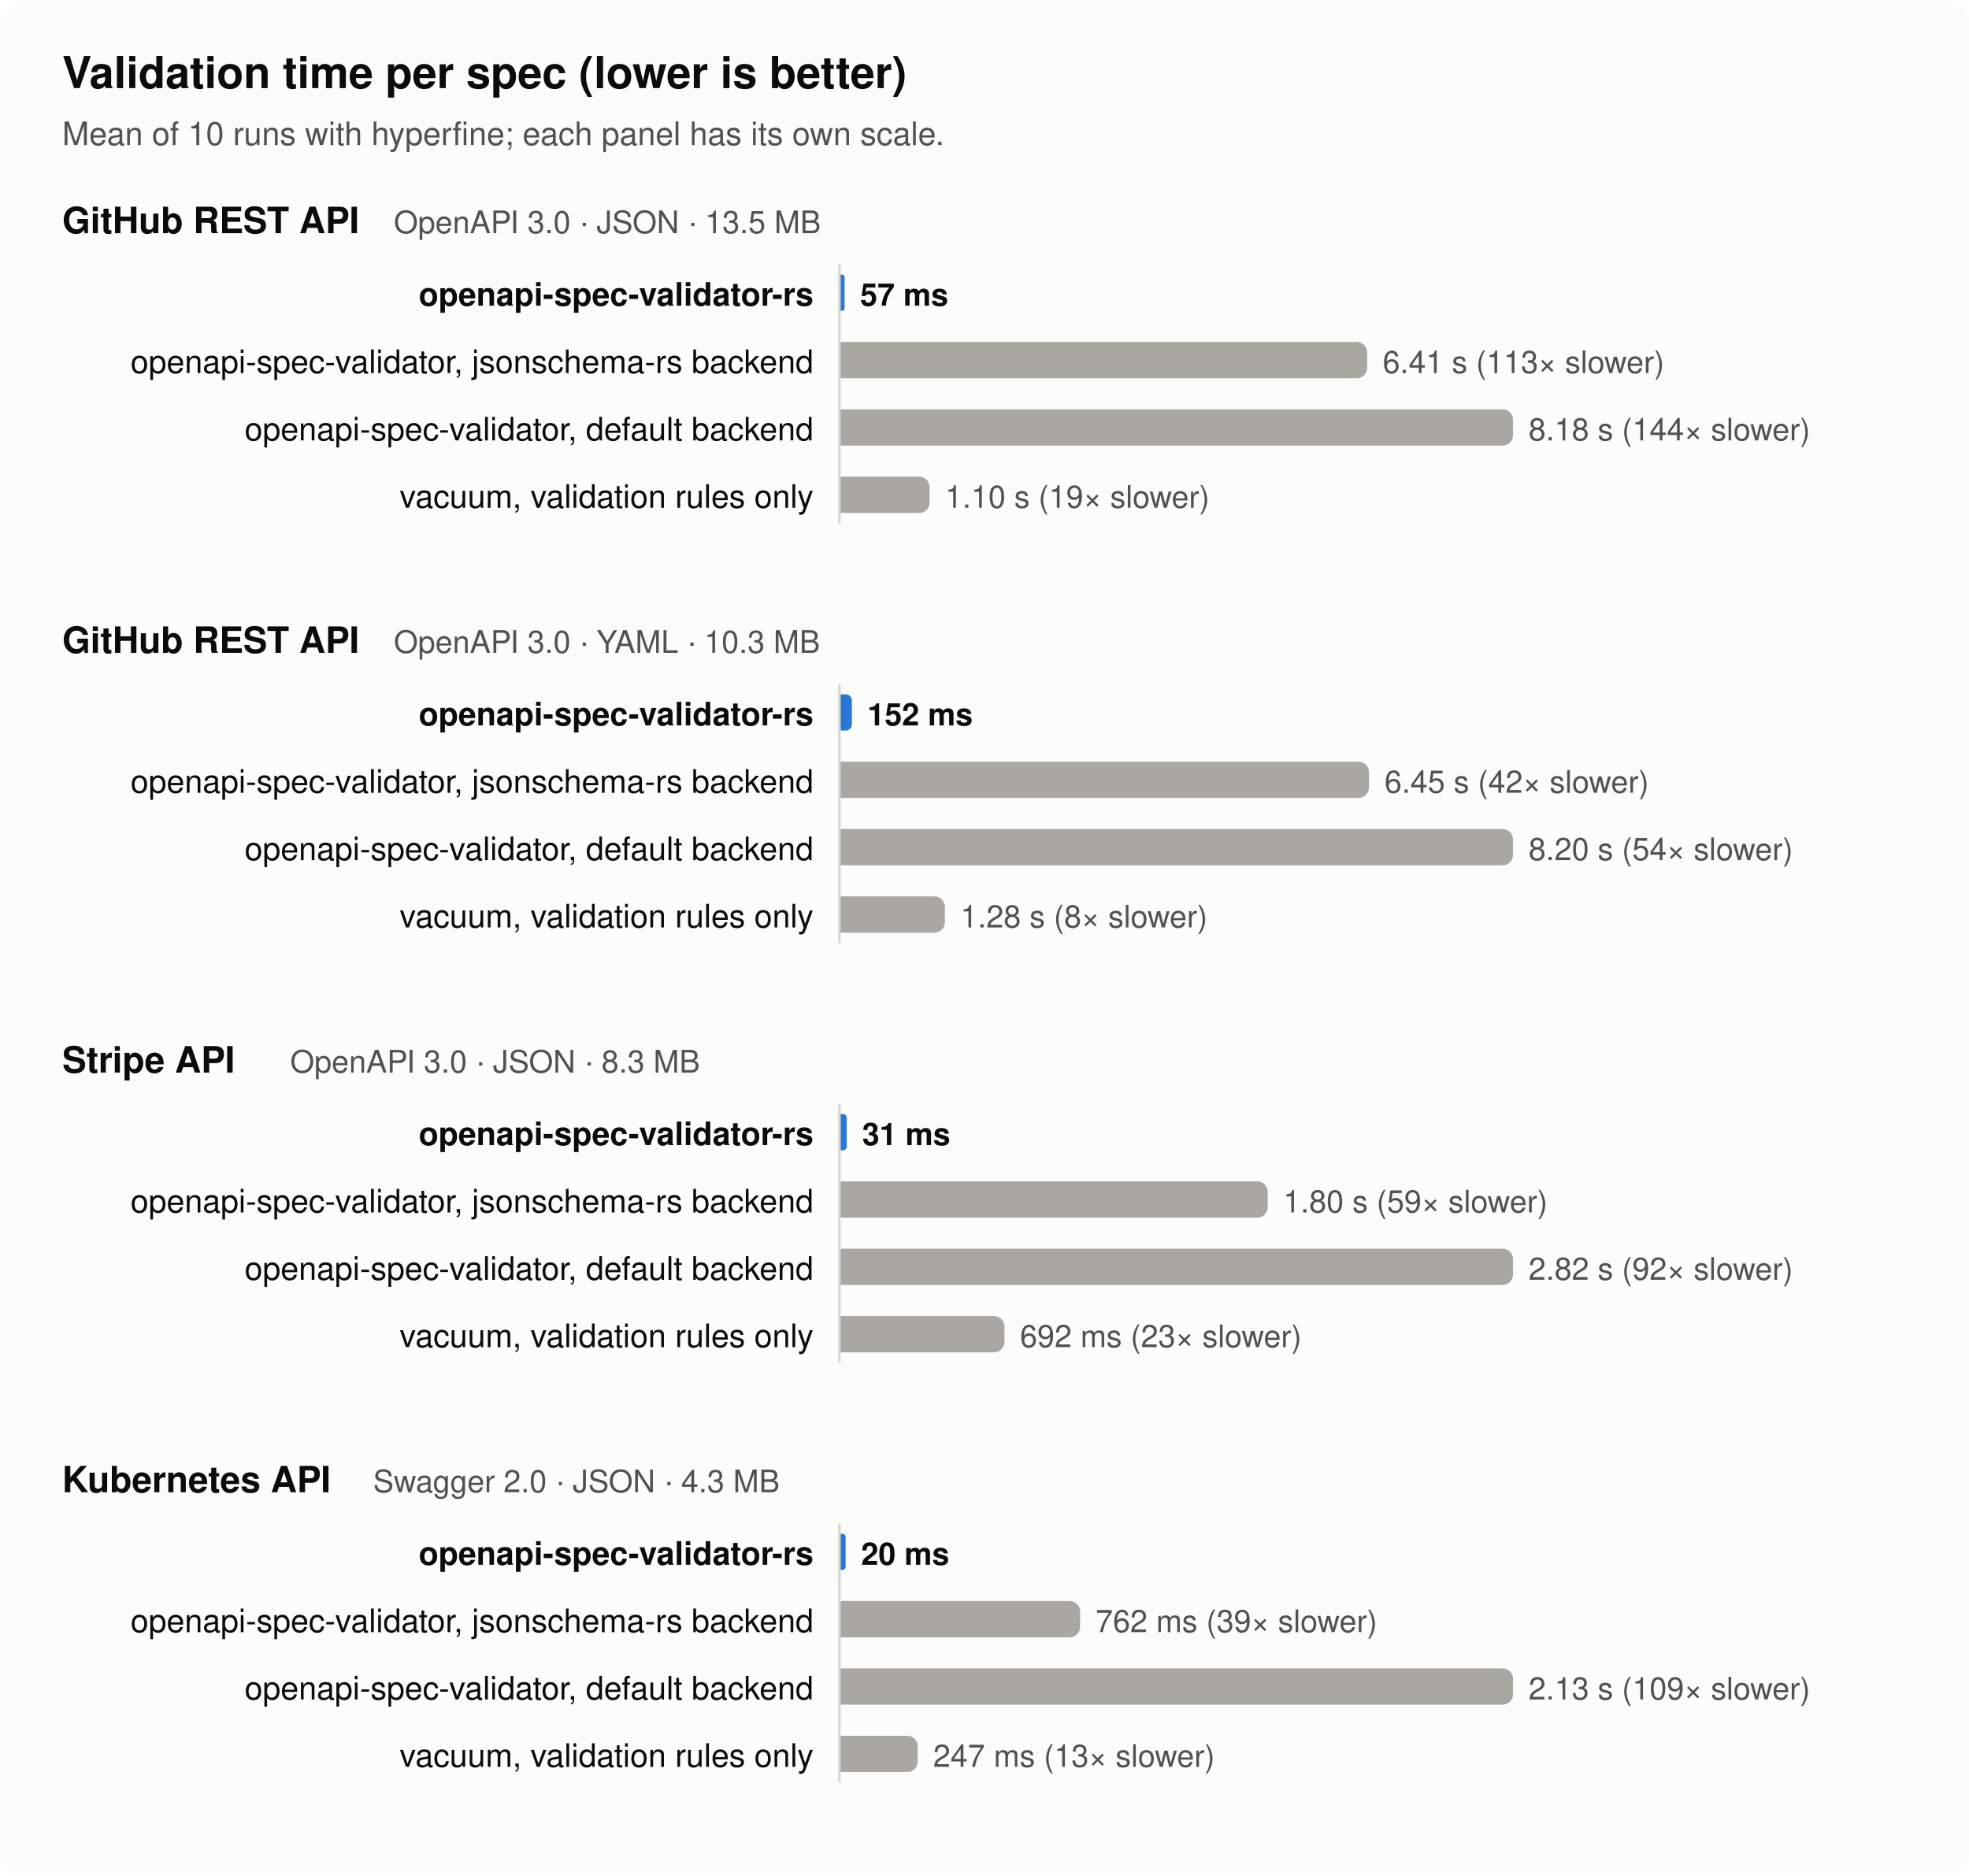
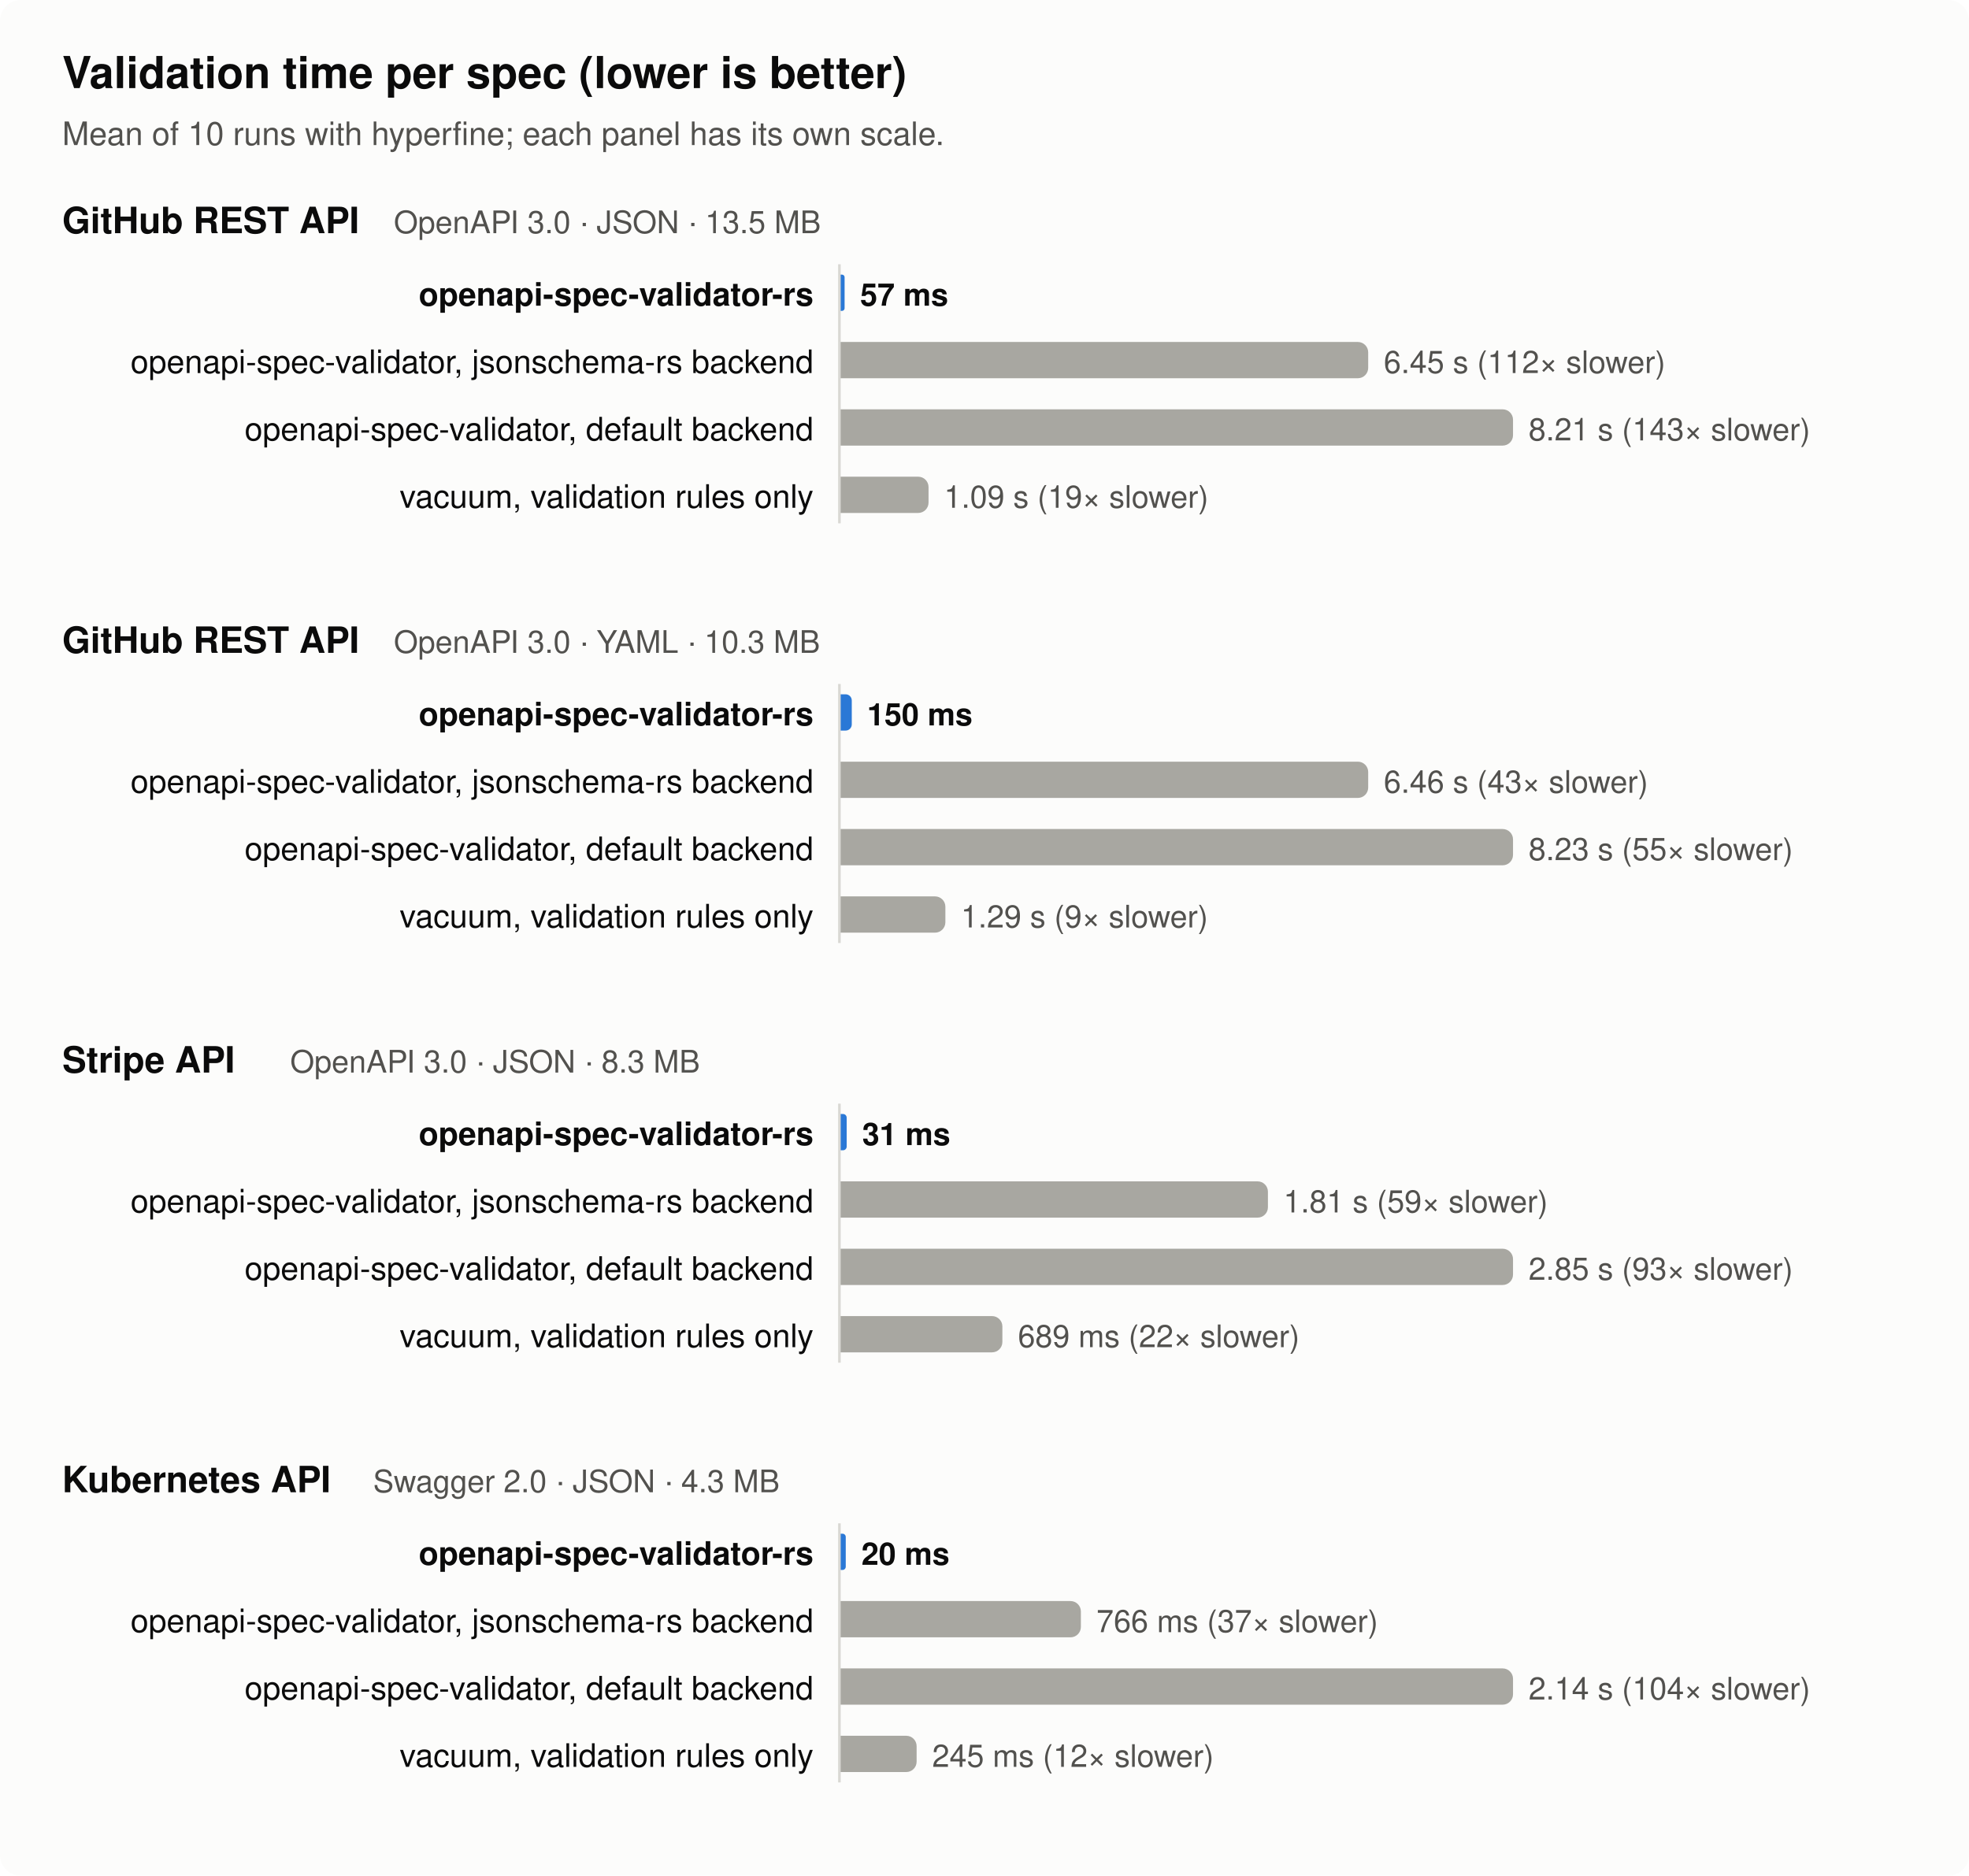
<svg xmlns="http://www.w3.org/2000/svg" width="760" height="724" viewBox="0 0 760 724" role="img" aria-labelledby="t d" font-family="-apple-system, BlinkMacSystemFont, Segoe UI, Helvetica, Arial, sans-serif">
  <style>
.surface{fill:#fcfcfb}.ink{fill:#0b0b0b}.muted{fill:#52514e}.axis{stroke:#d9d8d4}.ours{fill:#2a78d6}.other{fill:#a8a7a1}
@media (prefers-color-scheme: dark){.surface{fill:#1a1a19}.ink{fill:#f0efec}.muted{fill:#c3c2b7}.axis{stroke:#3a3a37}.ours{fill:#3987e5}.other{fill:#6d6c66}}
</style>
  <rect class="surface" width="760" height="724" rx="8" />
  <text class="ink" x="24" y="34" font-size="17" font-weight="600">Validation time per spec (lower is better)</text>
  <text class="muted" x="24" y="56" font-size="12.5">Mean of 10 runs with hyperfine; each panel has its own scale.</text>
  <text class="ink" x="24" y="90" font-size="14" font-weight="600">GitHub REST API</text>
  <text class="muted" x="152" y="90" font-size="12">OpenAPI 3.0 · JSON · 13.5 MB</text>
  <text class="ink" x="314" y="118" font-size="12.5" text-anchor="end" font-weight="600">openapi-spec-validator-rs</text>
  <path class="ours" d="M324,106 h1.0 a1.0,1.0 0 0 1 1.0,1.0 v12.0 a1.0,1.0 0 0 1 -1.0,1.0 h-1.0 z" />
  <text class="ink" x="332.0" y="118" font-size="12" font-weight="600">57 ms</text>
  <text class="ink" x="314" y="144" font-size="12.5" text-anchor="end">openapi-spec-validator, jsonschema-rs backend</text>
-   <path class="other" d="M324,132 h199.7 a4.0,4.0 0 0 1 4.0,4.0 v6.0 a4.0,4.0 0 0 1 -4.0,4.0 h-199.7 z" />
-   <text class="muted" x="533.7" y="144" font-size="12">6.41 s  (113× slower)</text>
+   <path class="other" d="M324,132 h200.1 a4.0,4.0 0 0 1 4.0,4.0 v6.0 a4.0,4.0 0 0 1 -4.0,4.0 h-200.1 z" />
+   <text class="muted" x="534.1" y="144" font-size="12">6.45 s  (112× slower)</text>
  <text class="ink" x="314" y="170" font-size="12.5" text-anchor="end">openapi-spec-validator, default backend</text>
  <path class="other" d="M324,158 h256.0 a4.0,4.0 0 0 1 4.0,4.0 v6.0 a4.0,4.0 0 0 1 -4.0,4.0 h-256.0 z" />
-   <text class="muted" x="590.0" y="170" font-size="12">8.18 s  (144× slower)</text>
+   <text class="muted" x="590.0" y="170" font-size="12">8.21 s  (143× slower)</text>
  <text class="ink" x="314" y="196" font-size="12.5" text-anchor="end">vacuum, validation rules only</text>
-   <path class="other" d="M324,184 h30.8 a4.0,4.0 0 0 1 4.0,4.0 v6.0 a4.0,4.0 0 0 1 -4.0,4.0 h-30.8 z" />
-   <text class="muted" x="364.8" y="196" font-size="12">1.10 s  (19× slower)</text>
+   <path class="other" d="M324,184 h30.4 a4.0,4.0 0 0 1 4.0,4.0 v6.0 a4.0,4.0 0 0 1 -4.0,4.0 h-30.4 z" />
+   <text class="muted" x="364.4" y="196" font-size="12">1.09 s  (19× slower)</text>
  <line class="axis" x1="324" y1="102" x2="324" y2="202" stroke-width="1" />
  <text class="ink" x="24" y="252" font-size="14" font-weight="600">GitHub REST API</text>
  <text class="muted" x="152" y="252" font-size="12">OpenAPI 3.0 · YAML · 10.3 MB</text>
  <text class="ink" x="314" y="280" font-size="12.5" text-anchor="end" font-weight="600">openapi-spec-validator-rs</text>
-   <path class="ours" d="M324,268 h2.4 a2.413,2.413 0 0 1 2.413,2.413 v9.174 a2.413,2.413 0 0 1 -2.413,2.413 h-2.4 z" />
-   <text class="ink" x="334.8" y="280" font-size="12" font-weight="600">152 ms</text>
+   <path class="ours" d="M324,268 h2.4 a2.369,2.369 0 0 1 2.369,2.369 v9.263 a2.369,2.369 0 0 1 -2.369,2.369 h-2.4 z" />
+   <text class="ink" x="334.7" y="280" font-size="12" font-weight="600">150 ms</text>
  <text class="ink" x="314" y="306" font-size="12.5" text-anchor="end">openapi-spec-validator, jsonschema-rs backend</text>
-   <path class="other" d="M324,294 h200.4 a4.0,4.0 0 0 1 4.0,4.0 v6.0 a4.0,4.0 0 0 1 -4.0,4.0 h-200.4 z" />
-   <text class="muted" x="534.4" y="306" font-size="12">6.45 s  (42× slower)</text>
+   <path class="other" d="M324,294 h200.1 a4.0,4.0 0 0 1 4.0,4.0 v6.0 a4.0,4.0 0 0 1 -4.0,4.0 h-200.1 z" />
+   <text class="muted" x="534.1" y="306" font-size="12">6.46 s  (43× slower)</text>
  <text class="ink" x="314" y="332" font-size="12.5" text-anchor="end">openapi-spec-validator, default backend</text>
  <path class="other" d="M324,320 h256.0 a4.0,4.0 0 0 1 4.0,4.0 v6.0 a4.0,4.0 0 0 1 -4.0,4.0 h-256.0 z" />
-   <text class="muted" x="590.0" y="332" font-size="12">8.20 s  (54× slower)</text>
+   <text class="muted" x="590.0" y="332" font-size="12">8.23 s  (55× slower)</text>
  <text class="ink" x="314" y="358" font-size="12.5" text-anchor="end">vacuum, validation rules only</text>
-   <path class="other" d="M324,346 h36.7 a4.0,4.0 0 0 1 4.0,4.0 v6.0 a4.0,4.0 0 0 1 -4.0,4.0 h-36.7 z" />
-   <text class="muted" x="370.7" y="358" font-size="12">1.28 s  (8× slower)</text>
+   <path class="other" d="M324,346 h36.9 a4.0,4.0 0 0 1 4.0,4.0 v6.0 a4.0,4.0 0 0 1 -4.0,4.0 h-36.9 z" />
+   <text class="muted" x="370.9" y="358" font-size="12">1.29 s  (9× slower)</text>
  <line class="axis" x1="324" y1="264" x2="324" y2="364" stroke-width="1" />
  <text class="ink" x="24" y="414" font-size="14" font-weight="600">Stripe API</text>
  <text class="muted" x="112" y="414" font-size="12">OpenAPI 3.0 · JSON · 8.3 MB</text>
  <text class="ink" x="314" y="442" font-size="12.5" text-anchor="end" font-weight="600">openapi-spec-validator-rs</text>
-   <path class="ours" d="M324,430 h1.4 a1.412,1.412 0 0 1 1.412,1.412 v11.175 a1.412,1.412 0 0 1 -1.412,1.412 h-1.4 z" />
+   <path class="ours" d="M324,430 h1.4 a1.402,1.402 0 0 1 1.402,1.402 v11.196 a1.402,1.402 0 0 1 -1.402,1.402 h-1.4 z" />
  <text class="ink" x="332.8" y="442" font-size="12" font-weight="600">31 ms</text>
  <text class="ink" x="314" y="468" font-size="12.5" text-anchor="end">openapi-spec-validator, jsonschema-rs backend</text>
-   <path class="other" d="M324,456 h161.3 a4.0,4.0 0 0 1 4.0,4.0 v6.0 a4.0,4.0 0 0 1 -4.0,4.0 h-161.3 z" />
-   <text class="muted" x="495.3" y="468" font-size="12">1.80 s  (59× slower)</text>
+   <path class="other" d="M324,456 h161.4 a4.0,4.0 0 0 1 4.0,4.0 v6.0 a4.0,4.0 0 0 1 -4.0,4.0 h-161.4 z" />
+   <text class="muted" x="495.4" y="468" font-size="12">1.81 s  (59× slower)</text>
  <text class="ink" x="314" y="494" font-size="12.5" text-anchor="end">openapi-spec-validator, default backend</text>
  <path class="other" d="M324,482 h256.0 a4.0,4.0 0 0 1 4.0,4.0 v6.0 a4.0,4.0 0 0 1 -4.0,4.0 h-256.0 z" />
-   <text class="muted" x="590.0" y="494" font-size="12">2.82 s  (92× slower)</text>
+   <text class="muted" x="590.0" y="494" font-size="12">2.85 s  (93× slower)</text>
  <text class="ink" x="314" y="520" font-size="12.5" text-anchor="end">vacuum, validation rules only</text>
-   <path class="other" d="M324,508 h59.7 a4.0,4.0 0 0 1 4.0,4.0 v6.0 a4.0,4.0 0 0 1 -4.0,4.0 h-59.7 z" />
-   <text class="muted" x="393.7" y="520" font-size="12">692 ms  (23× slower)</text>
+   <path class="other" d="M324,508 h58.9 a4.0,4.0 0 0 1 4.0,4.0 v6.0 a4.0,4.0 0 0 1 -4.0,4.0 h-58.9 z" />
+   <text class="muted" x="392.9" y="520" font-size="12">689 ms  (22× slower)</text>
  <line class="axis" x1="324" y1="426" x2="324" y2="526" stroke-width="1" />
  <text class="ink" x="24" y="576" font-size="14" font-weight="600">Kubernetes API</text>
  <text class="muted" x="144" y="576" font-size="12">Swagger 2.0 · JSON · 4.3 MB</text>
  <text class="ink" x="314" y="604" font-size="12.5" text-anchor="end" font-weight="600">openapi-spec-validator-rs</text>
-   <path class="ours" d="M324,592 h1.2 a1.193,1.193 0 0 1 1.193,1.193 v11.615 a1.193,1.193 0 0 1 -1.193,1.193 h-1.2 z" />
-   <text class="ink" x="332.4" y="604" font-size="12" font-weight="600">20 ms</text>
+   <path class="ours" d="M324,592 h1.2 a1.246,1.246 0 0 1 1.246,1.246 v11.508 a1.246,1.246 0 0 1 -1.246,1.246 h-1.2 z" />
+   <text class="ink" x="332.5" y="604" font-size="12" font-weight="600">20 ms</text>
  <text class="ink" x="314" y="630" font-size="12.5" text-anchor="end">openapi-spec-validator, jsonschema-rs backend</text>
-   <path class="other" d="M324,618 h88.9 a4.0,4.0 0 0 1 4.0,4.0 v6.0 a4.0,4.0 0 0 1 -4.0,4.0 h-88.9 z" />
-   <text class="muted" x="422.9" y="630" font-size="12">762 ms  (39× slower)</text>
+   <path class="other" d="M324,618 h89.2 a4.0,4.0 0 0 1 4.0,4.0 v6.0 a4.0,4.0 0 0 1 -4.0,4.0 h-89.2 z" />
+   <text class="muted" x="423.2" y="630" font-size="12">766 ms  (37× slower)</text>
  <text class="ink" x="314" y="656" font-size="12.5" text-anchor="end">openapi-spec-validator, default backend</text>
  <path class="other" d="M324,644 h256.0 a4.0,4.0 0 0 1 4.0,4.0 v6.0 a4.0,4.0 0 0 1 -4.0,4.0 h-256.0 z" />
-   <text class="muted" x="590.0" y="656" font-size="12">2.13 s  (109× slower)</text>
+   <text class="muted" x="590.0" y="656" font-size="12">2.14 s  (104× slower)</text>
  <text class="ink" x="314" y="682" font-size="12.5" text-anchor="end">vacuum, validation rules only</text>
-   <path class="other" d="M324,670 h26.2 a4.0,4.0 0 0 1 4.0,4.0 v6.0 a4.0,4.0 0 0 1 -4.0,4.0 h-26.2 z" />
-   <text class="muted" x="360.2" y="682" font-size="12">247 ms  (13× slower)</text>
+   <path class="other" d="M324,670 h25.8 a4.0,4.0 0 0 1 4.0,4.0 v6.0 a4.0,4.0 0 0 1 -4.0,4.0 h-25.8 z" />
+   <text class="muted" x="359.8" y="682" font-size="12">245 ms  (12× slower)</text>
  <line class="axis" x1="324" y1="588" x2="324" y2="688" stroke-width="1" />
</svg>
